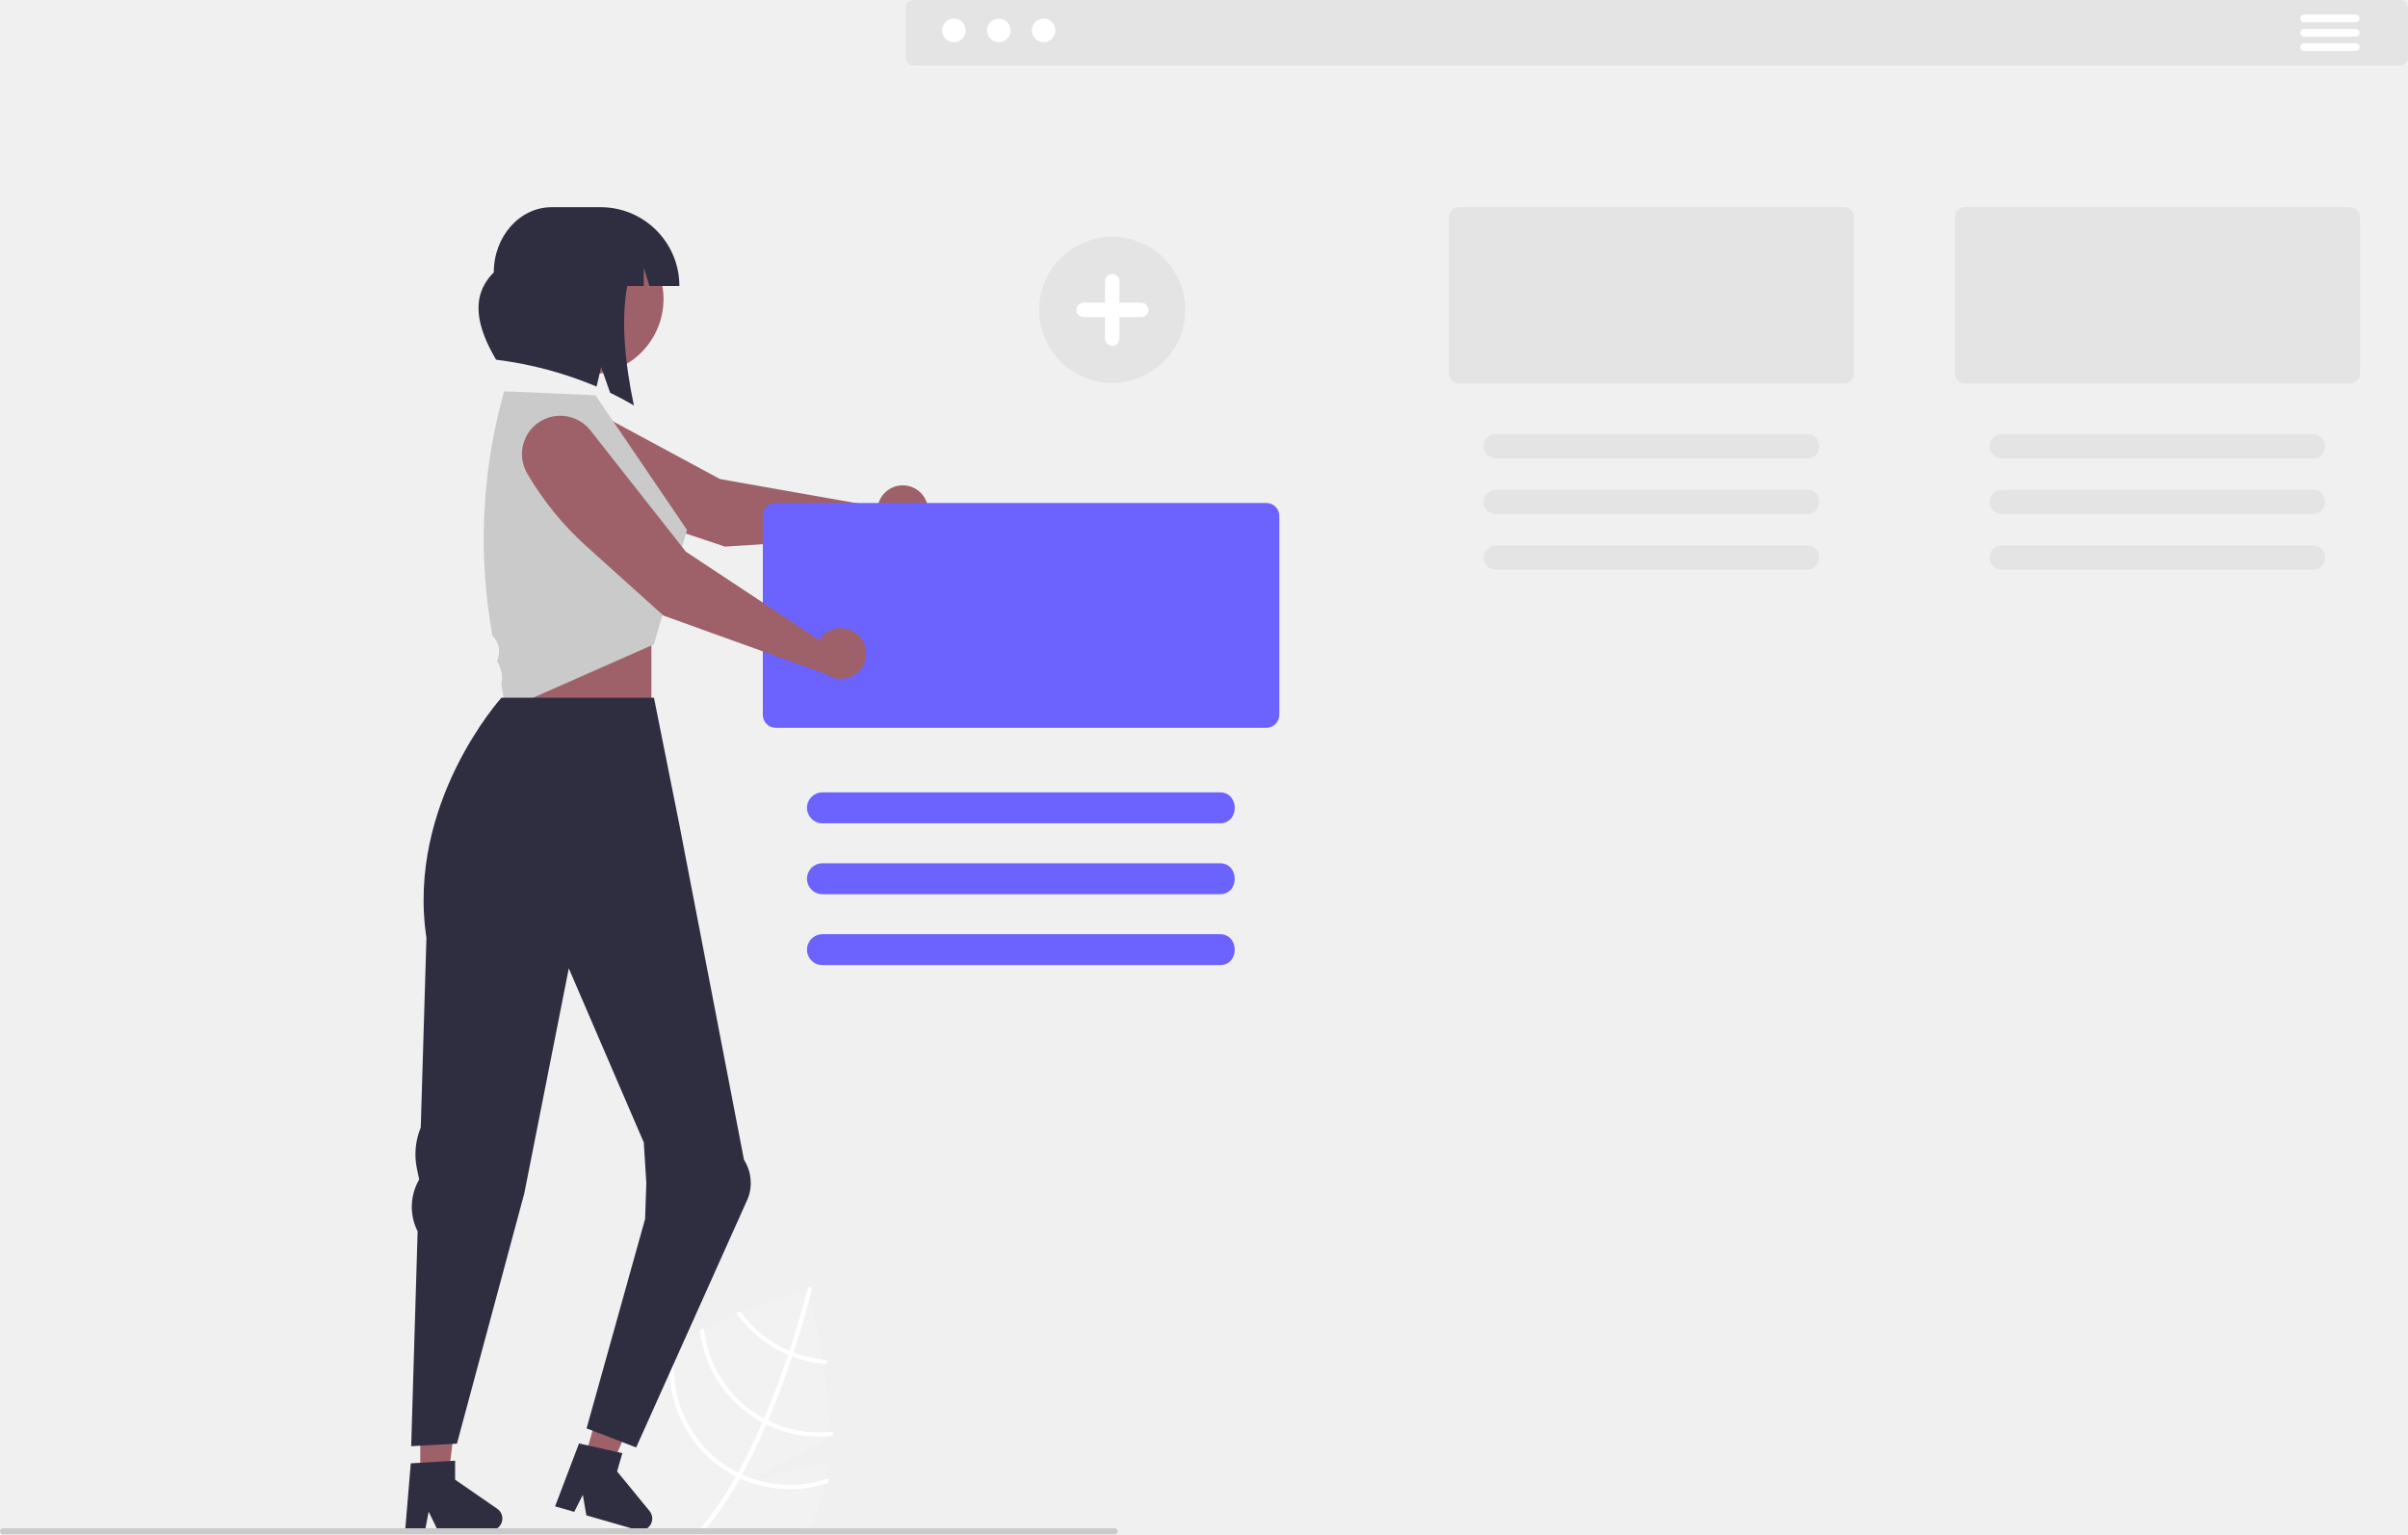
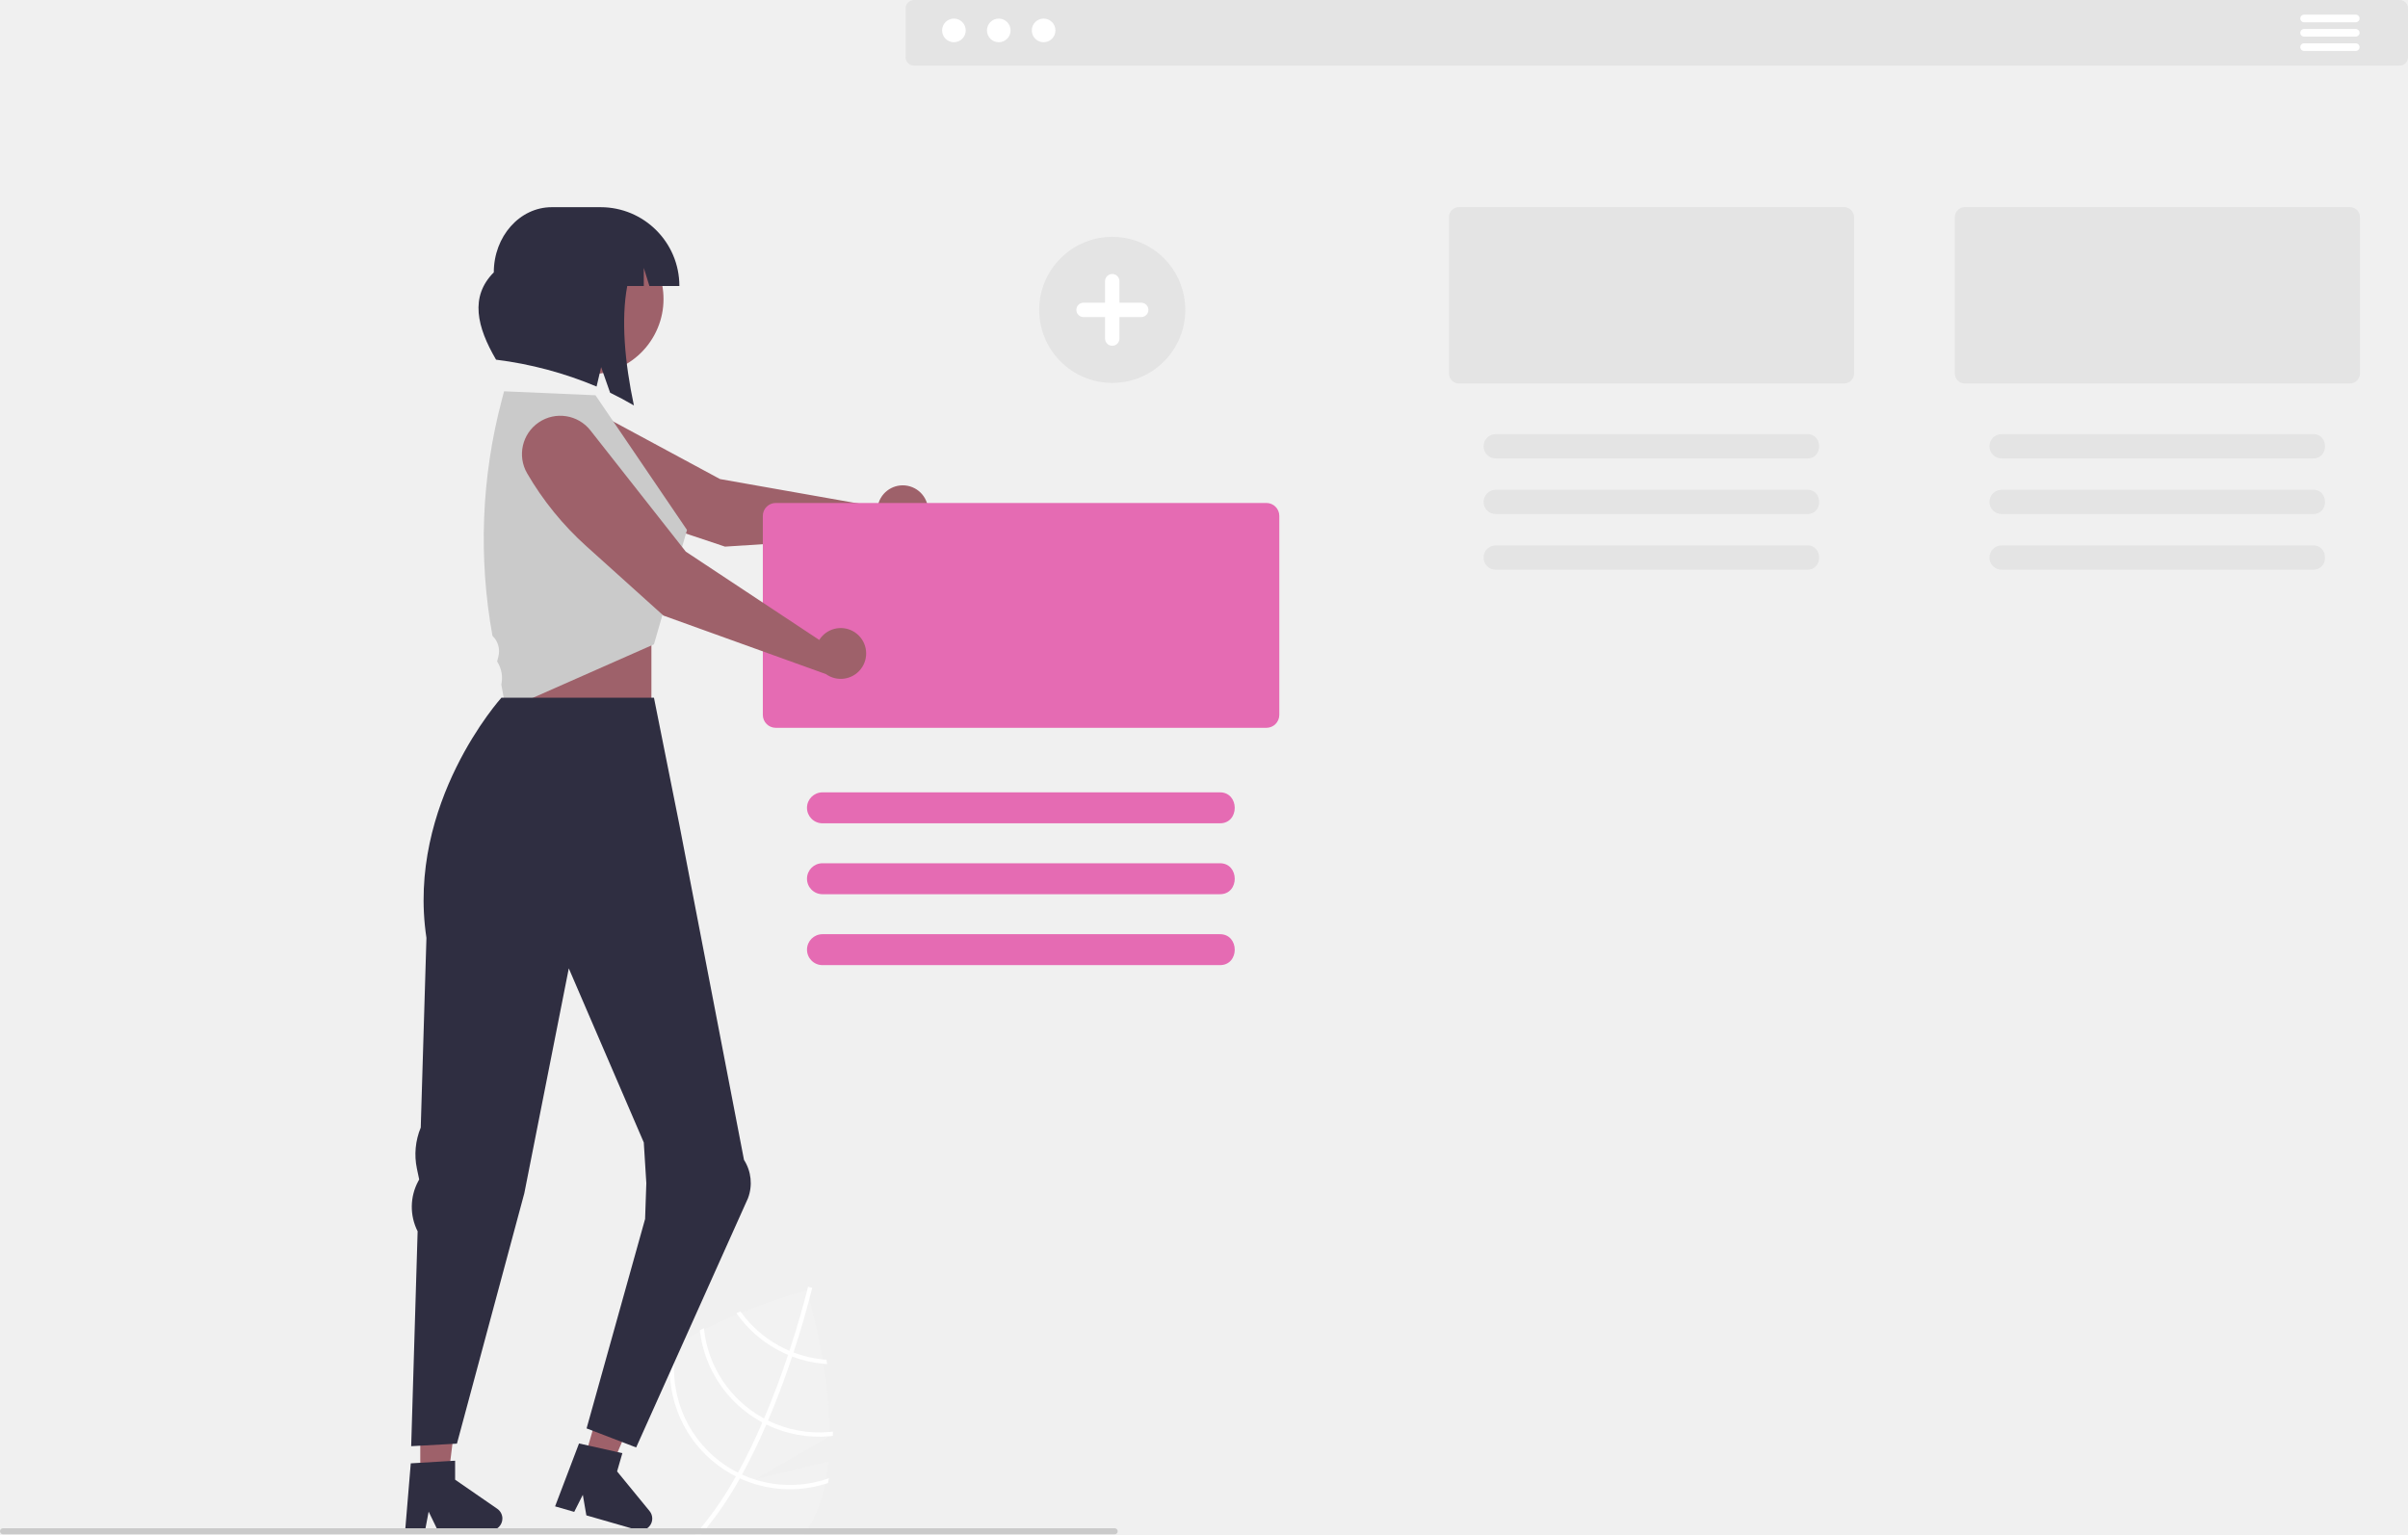
<svg xmlns="http://www.w3.org/2000/svg" width="947.25" height="603.69" viewBox="0 0 947.25 603.69" role="img" artist="Katerina Limpitsouni" source="https://undraw.co/">
  <path d="M452.655,713.275l-29,16.84,28.59-6.9c-.22,2.36-.52,4.68-.92,6.95-.11.63-.23,1.25-.36,1.87a51.878,51.878,0,0,1-5.25,14.92c-.48.86-.96,1.7-1.46,2.51-.48.82-.98,1.61-1.49,2.38H365.895c-.64-.77-1.25-1.57-1.81-2.38a35.976,35.976,0,0,1-6.18-26.62,44.968,44.968,0,0,1,1.2-5.63,51.568,51.568,0,0,1,1.83-5.57,73.442,73.442,0,0,1,4.41-9.35c3.52-6.34,9.01-12.06,15.48-17.14a108.069,108.069,0,0,1,9.78-6.8q.96-.615,1.95-1.2c1.01-.6,2.02-1.19,3.04-1.76,2.03-1.16,4.08-2.26,6.13-3.3.54-.28,1.07-.55,1.6-.81,4.45-2.22,8.88-4.21,13.1-5.96.53-.22,1.07-.44,1.6-.65a233.308,233.308,0,0,1,25.72-8.81s.03.08.08.25c.13.46.46,1.57.91,3.21,1.25,4.55,3.45,13.23,5.22,23.71.1.57.19,1.15.29,1.73a181.688,181.688,0,0,1,2.45,26.81c.01.56.01,1.11.01,1.67Z" transform="translate(-126.375 -148.155)" fill="#f2f2f2" />
  <path d="M445.865,654.845c-.01.03-.11.52-.34,1.42-.19.75-.45,1.78-.79,3.06-1.17,4.47-3.25,11.96-6.21,20.98-.17.52-.35,1.06-.53,1.6-2.06,6.17-4.51,12.99-7.34,20-.71,1.76-1.42,3.49-2.15,5.18-.22.53-.44,1.05-.67,1.56q-4.65,10.77-9.57,19.71l-.83,1.49a134.524,134.524,0,0,1-13.19,19.62c-.67.82-1.35,1.61-2.04,2.38h-2.32c.7-.77,1.4-1.57,2.08-2.38a132.146,132.146,0,0,0,13.87-20.4c.28-.49.56-.98.83-1.48,3.53-6.41,6.74-13.11,9.61-19.75.23-.51.45-1.03.67-1.56,3.75-8.78,6.9-17.41,9.44-25.01.18-.54.36-1.08.53-1.61,3.7-11.22,6.02-20.02,6.91-23.54.12-.52.22-.93.29-1.21.07-.26.1-.41.11-.44l.81.19h.01Z" transform="translate(-126.375 -148.155)" fill="#fff" />
  <path d="M451.485,683.165c-.51-.03-1.02-.08-1.53-.13a44.996,44.996,0,0,1-11.43-2.73c-.53-.21-1.07-.42-1.61-.65a45.858,45.858,0,0,1-4.28-2.11,45.276,45.276,0,0,1-14.61-12.87c-.13-.17-.26-.35-.38-.52q-.78.33-1.59.66c.12.17.24.34.37.51a46.766,46.766,0,0,0,15.39,13.7,48.307,48.307,0,0,0,4.57,2.24c.53.22,1.07.44,1.61.64a46.891,46.891,0,0,0,12.25,2.86c.5.05,1.01.09,1.51.12C451.665,684.295,451.575,683.725,451.485,683.165Z" transform="translate(-126.375 -148.155)" fill="#fff" />
  <path d="M452.695,711.575a45.37,45.37,0,0,1-24.19-4.49q-.795-.375-1.56-.81a4.233,4.233,0,0,1-.47-.25,45.58,45.58,0,0,1-23.15-34.74c-.02-.17-.04-.35-.06-.52-.54.28-1.08.55-1.61.83.02.17.04.33.07.5a47.226,47.226,0,0,0,23.93,35.41c.2.11.41.23.62.33q.78.42,1.56.81a47.05,47.05,0,0,0,24.82,4.63c.45-.04.9-.09,1.35-.14,0-.57.01-1.13.01-1.7C453.575,711.485,453.135,711.535,452.695,711.575Z" transform="translate(-126.375 -148.155)" fill="#fff" />
  <path d="M451.325,730.165a45.548,45.548,0,0,1-27.75.21,44.468,44.468,0,0,1-5.31-2.02c-.54-.24-1.07-.5-1.6-.77-.57-.28-1.13-.58-1.68-.88a45.675,45.675,0,0,1-23.39-42.39,43.763,43.763,0,0,1,.96-7.16c.03-.16.06-.32.1-.48-.66.41-1.32.82-1.97,1.24-.03.15-.06.29-.08.44a46.771,46.771,0,0,0-.73,9.79,47.253,47.253,0,0,0,24.28,40.03c.56.31,1.12.61,1.68.89.53.27,1.07.53,1.6.78a47.175,47.175,0,0,0,33.53,2.19c.37-.1.74-.22,1.11-.34.15-.64.28-1.28.4-1.92C452.095,729.915,451.715,730.045,451.325,730.165Z" transform="translate(-126.375 -148.155)" fill="#fff" />
  <rect x="200.25" y="246.52" width="56" height="56" fill="#9e616a" />
  <polygon points="165.326 581.214 176.36 581.213 181.608 538.656 165.324 538.657 165.326 581.214" fill="#9e616a" />
  <path d="M321.985,741.805l-16.58-11.45v-7.47l-1.88.11-11.82.71-3.74.22-2.13,25.54-.07.85h7.83l.16-.85,1.24-6.54,3.17,6.54.41.85H319.335a4.679,4.679,0,0,0,4.67-4.66A4.671,4.671,0,0,0,321.985,741.805Z" transform="translate(-126.375 -148.155)" fill="#2f2e41" />
  <polygon points="229.853 574.209 240.457 577.258 257.265 537.81 241.615 533.309 229.853 574.209" fill="#9e616a" />
  <path d="M381.895,742.695l-12.77-15.59,2.07-7.18-1.84-.41-10.25-2.3-1.31-.29-3.65-.82-9.41,24.75,7.52,2.17,3.39-6.72,1.39,8.09,4.74,1.36,12.89,3.71,2.33.67a4.663,4.663,0,0,0,4.9-7.44Z" transform="translate(-126.375 -148.155)" fill="#2f2e41" />
  <path d="M1070.355,148.155H485.895a3.28,3.28,0,0,0-3.27,3.28v19.25a3.28,3.28,0,0,0,3.27,3.28h584.46a3.28,3.28,0,0,0,3.27-3.28v-19.25A3.28,3.28,0,0,0,1070.355,148.155Z" transform="translate(-126.375 -148.155)" fill="#e4e4e4" />
  <circle id="b5b16cf8-67a2-4f26-b1bf-3e43b6764a92" data-name="Ellipse 90" cx="375.249" cy="11.965" r="4.648" fill="#fff" />
  <circle id="b66c556c-a3ce-485d-a169-682ae89102b6" data-name="Ellipse 91" cx="392.89" cy="11.965" r="4.648" fill="#fff" />
  <circle id="b9ccba63-6bb8-47f6-85e8-d2b1a1d873e2" data-name="Ellipse 92" cx="410.533" cy="11.965" r="4.648" fill="#fff" />
  <path d="M1053.065,153.915h-20.31a1.505,1.505,0,1,0,0,3.01h20.31a1.505,1.505,0,1,0,0-3.01Z" transform="translate(-126.375 -148.155)" fill="#fff" />
  <path d="M1053.065,159.555h-20.31a1.505,1.505,0,1,0,0,3.01h20.31a1.505,1.505,0,1,0,0-3.01Z" transform="translate(-126.375 -148.155)" fill="#fff" />
  <path d="M1053.065,165.195h-20.31a1.505,1.505,0,1,0,0,3.01h20.31a1.505,1.505,0,1,0,0-3.01Z" transform="translate(-126.375 -148.155)" fill="#fff" />
  <path d="M1050.755,229.645H899.325a3.99,3.99,0,0,0-3.98,3.98v61.45a3.99,3.99,0,0,0,3.98,3.98h151.43a3.984,3.984,0,0,0,3.98-3.98v-61.45A3.984,3.984,0,0,0,1050.755,229.645Z" transform="translate(-126.375 -148.155)" fill="#e4e4e4" />
  <path d="M1036.335,318.975H913.745a4.775,4.775,0,0,0,0,9.55H1036.335C1042.555,328.615,1042.495,318.885,1036.335,318.975Z" transform="translate(-126.375 -148.155)" fill="#e4e4e4" />
  <path d="M1036.335,340.865H913.745a4.775,4.775,0,0,0,0,9.55H1036.335C1042.555,350.505,1042.495,340.775,1036.335,340.865Z" transform="translate(-126.375 -148.155)" fill="#e4e4e4" />
  <path d="M1036.335,362.755H913.745a4.775,4.775,0,0,0,0,9.55H1036.335C1042.555,372.395,1042.495,362.665,1036.335,362.755Z" transform="translate(-126.375 -148.155)" fill="#e4e4e4" />
  <path d="M851.755,229.645H700.325a3.99,3.99,0,0,0-3.98,3.98v61.45a3.99,3.99,0,0,0,3.98,3.98H851.755a3.984,3.984,0,0,0,3.98-3.98v-61.45A3.984,3.984,0,0,0,851.755,229.645Z" transform="translate(-126.375 -148.155)" fill="#e4e4e4" />
  <path d="M837.335,318.975H714.745a4.775,4.775,0,0,0,0,9.55H837.335C843.555,328.615,843.495,318.885,837.335,318.975Z" transform="translate(-126.375 -148.155)" fill="#e4e4e4" />
  <path d="M837.335,340.865H714.745a4.775,4.775,0,0,0,0,9.55H837.335C843.555,350.505,843.495,340.775,837.335,340.865Z" transform="translate(-126.375 -148.155)" fill="#e4e4e4" />
  <path d="M837.335,362.755H714.745a4.775,4.775,0,0,0,0,9.55H837.335C843.555,372.395,843.495,362.665,837.335,362.755Z" transform="translate(-126.375 -148.155)" fill="#e4e4e4" />
  <path d="M472.043,345.862a10.024,10.024,0,0,0-.423,1.747l-62.004-10.96-53.408-28.799a15.08,15.08,0,0,0-16.097,25.418l0,0A118.971,118.971,0,0,0,372.847,350.264l38.72,12.969,67.821-4.347a9.997,9.997,0,1,0-7.345-13.024Z" transform="translate(-126.375 -148.155)" fill="#9e616a" />
-   <path d="M624.555,346.055h-193.02a5.087,5.087,0,0,0-5.08,5.08v78.31a5.087,5.087,0,0,0,5.08,5.08h193.02A5.085,5.085,0,0,0,629.625,429.445v-78.31A5.085,5.085,0,0,0,624.555,346.055Z" transform="translate(-126.375 -148.155)" fill="#6c63ff" />
-   <path d="M606.175,459.915H449.915a6.09,6.09,0,0,0,0,12.18H606.175C614.105,472.205,614.025,459.805,606.175,459.915Z" transform="translate(-126.375 -148.155)" fill="#6c63ff" />
-   <path d="M606.175,487.815H449.915a6.09,6.09,0,0,0,0,12.18H606.175C614.105,500.105,614.025,487.705,606.175,487.815Z" transform="translate(-126.375 -148.155)" fill="#6c63ff" />
-   <path d="M606.175,515.725H449.915a6.085,6.085,0,1,0,0,12.17H606.175C614.105,528.005,614.025,515.615,606.175,515.725Z" transform="translate(-126.375 -148.155)" fill="#6c63ff" />
+   <path d="M624.555,346.055h-193.02a5.087,5.087,0,0,0-5.08,5.08v78.31a5.087,5.087,0,0,0,5.08,5.08h193.02A5.085,5.085,0,0,0,629.625,429.445v-78.31A5.085,5.085,0,0,0,624.555,346.055Z" transform="translate(-126.375 -148.155)" fill="#E56BB3" />
+   <path d="M606.175,459.915H449.915a6.09,6.09,0,0,0,0,12.18H606.175C614.105,472.205,614.025,459.805,606.175,459.915Z" transform="translate(-126.375 -148.155)" fill="#E56BB3" />
+   <path d="M606.175,487.815H449.915a6.09,6.09,0,0,0,0,12.18H606.175C614.105,500.105,614.025,487.705,606.175,487.815Z" transform="translate(-126.375 -148.155)" fill="#E56BB3" />
+   <path d="M606.175,515.725H449.915a6.085,6.085,0,1,0,0,12.17H606.175C614.105,528.005,614.025,515.615,606.175,515.725Z" transform="translate(-126.375 -148.155)" fill="#E56BB3" />
  <circle cx="357.654" cy="265.793" r="29.729" transform="translate(-173.4942 303.9727) rotate(-61.33683)" fill="#9e616a" />
  <path d="M362.625,229.675H343.421c-12.59,0-22.796,11.482-22.796,25.646-9.5,9.539-6.649,21.489.889,34.354a149.225,149.225,0,0,1,39.541,10.576l1.792-7.654,3.536,10.081q4.717,2.285,9.354,4.998c-3.608-16.951-5.093-33.863-2.616-47H379.625v-7.118l2.208,7.118h11.792V260.675A31,31,0,0,0,362.625,229.675Z" transform="translate(-126.375 -148.155)" fill="#2f2e41" />
  <path d="M360.625,303.675,324.67,302.116l-.967,3.674a213.669,213.669,0,0,0-3.599,92.57l0,0h0a8.242,8.242,0,0,1,2.345,8.007l-.516,2.059.048.075a12.062,12.062,0,0,1,1.601,9.005v0l1.798,9.902L383.625,401.675l13-45Z" transform="translate(-126.375 -148.155)" fill="#cacaca" />
  <path d="M449.732,398.519a10.024,10.024,0,0,0-1.084,1.434L396.144,365.196l-37.51-47.694a15.08,15.08,0,0,0-24.891,16.9l0,0a118.971,118.971,0,0,0,23.253,28.631l30.346,27.323,63.937,23.035a9.997,9.997,0,1,0-1.548-14.872Z" transform="translate(-126.375 -148.155)" fill="#9e616a" />
  <path d="M563.908,298.82a28.735,28.735,0,1,1,28.735-28.735A28.735,28.735,0,0,1,563.908,298.82Z" transform="translate(-126.375 -148.155)" fill="#e4e4e4" />
  <path d="M575.247,267.25h-8.504v-8.504a2.835,2.835,0,0,0-5.669,0V267.25h-8.504a2.835,2.835,0,0,0,0,5.669h8.504v8.504a2.835,2.835,0,0,0,5.669,0v-8.504h8.504a2.835,2.835,0,1,0,0-5.669Z" transform="translate(-126.375 -148.155)" fill="#fff" />
  <path d="M420.614,619.614a16.874,16.874,0,0,0-1.57-15.088L393.625,472.675l-10-50h-60s-37.5,41.5-29.5,94.5l-2.239,74.64a27.448,27.448,0,0,0-1.503,16.186l.891,4.222-.344.636a21.334,21.334,0,0,0-.269,19.772L288.125,717.175l18-1,26.5-98.5,17.5-88.5,29.5,68.5,1,16-.485,14.103L357.125,710.175l19.5,7.5Z" transform="translate(-126.375 -148.155)" fill="#2f2e41" />
  <path d="M566.055,750.655a1.193,1.193,0,0,1-1.19,1.19H127.565a1.19,1.19,0,0,1,0-2.38H564.865A1.187,1.187,0,0,1,566.055,750.655Z" transform="translate(-126.375 -148.155)" fill="#cacaca" />
</svg>
